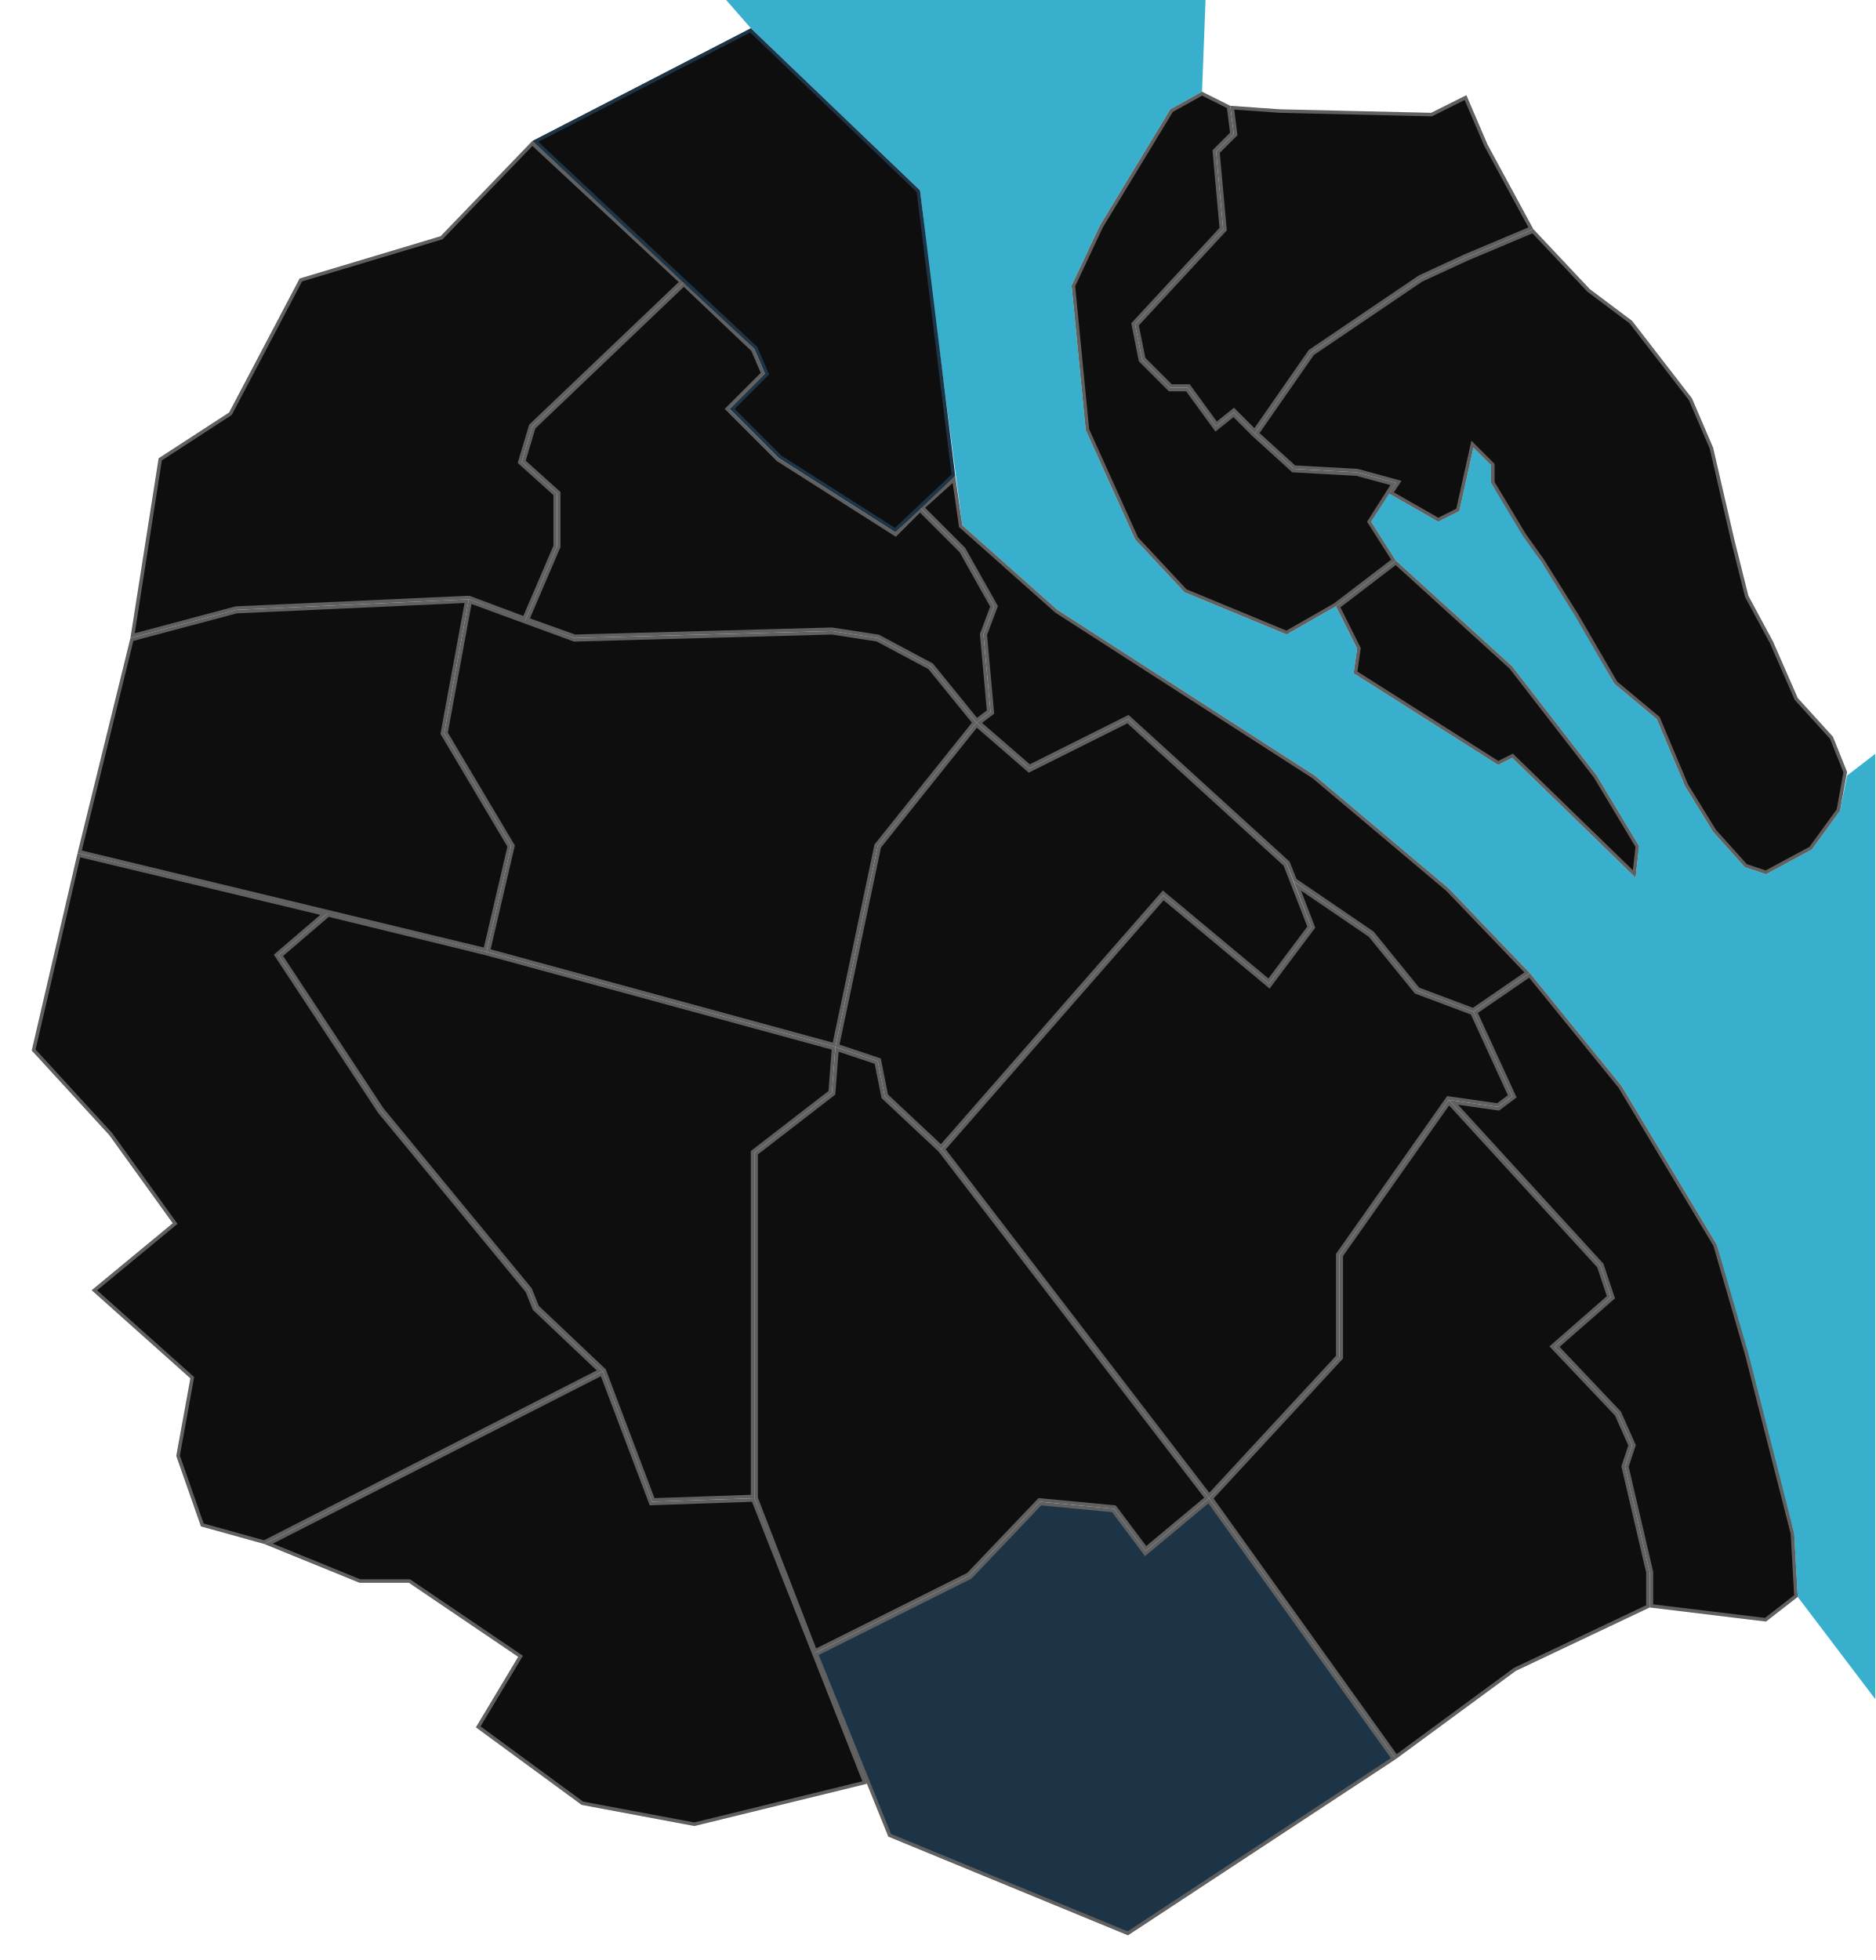
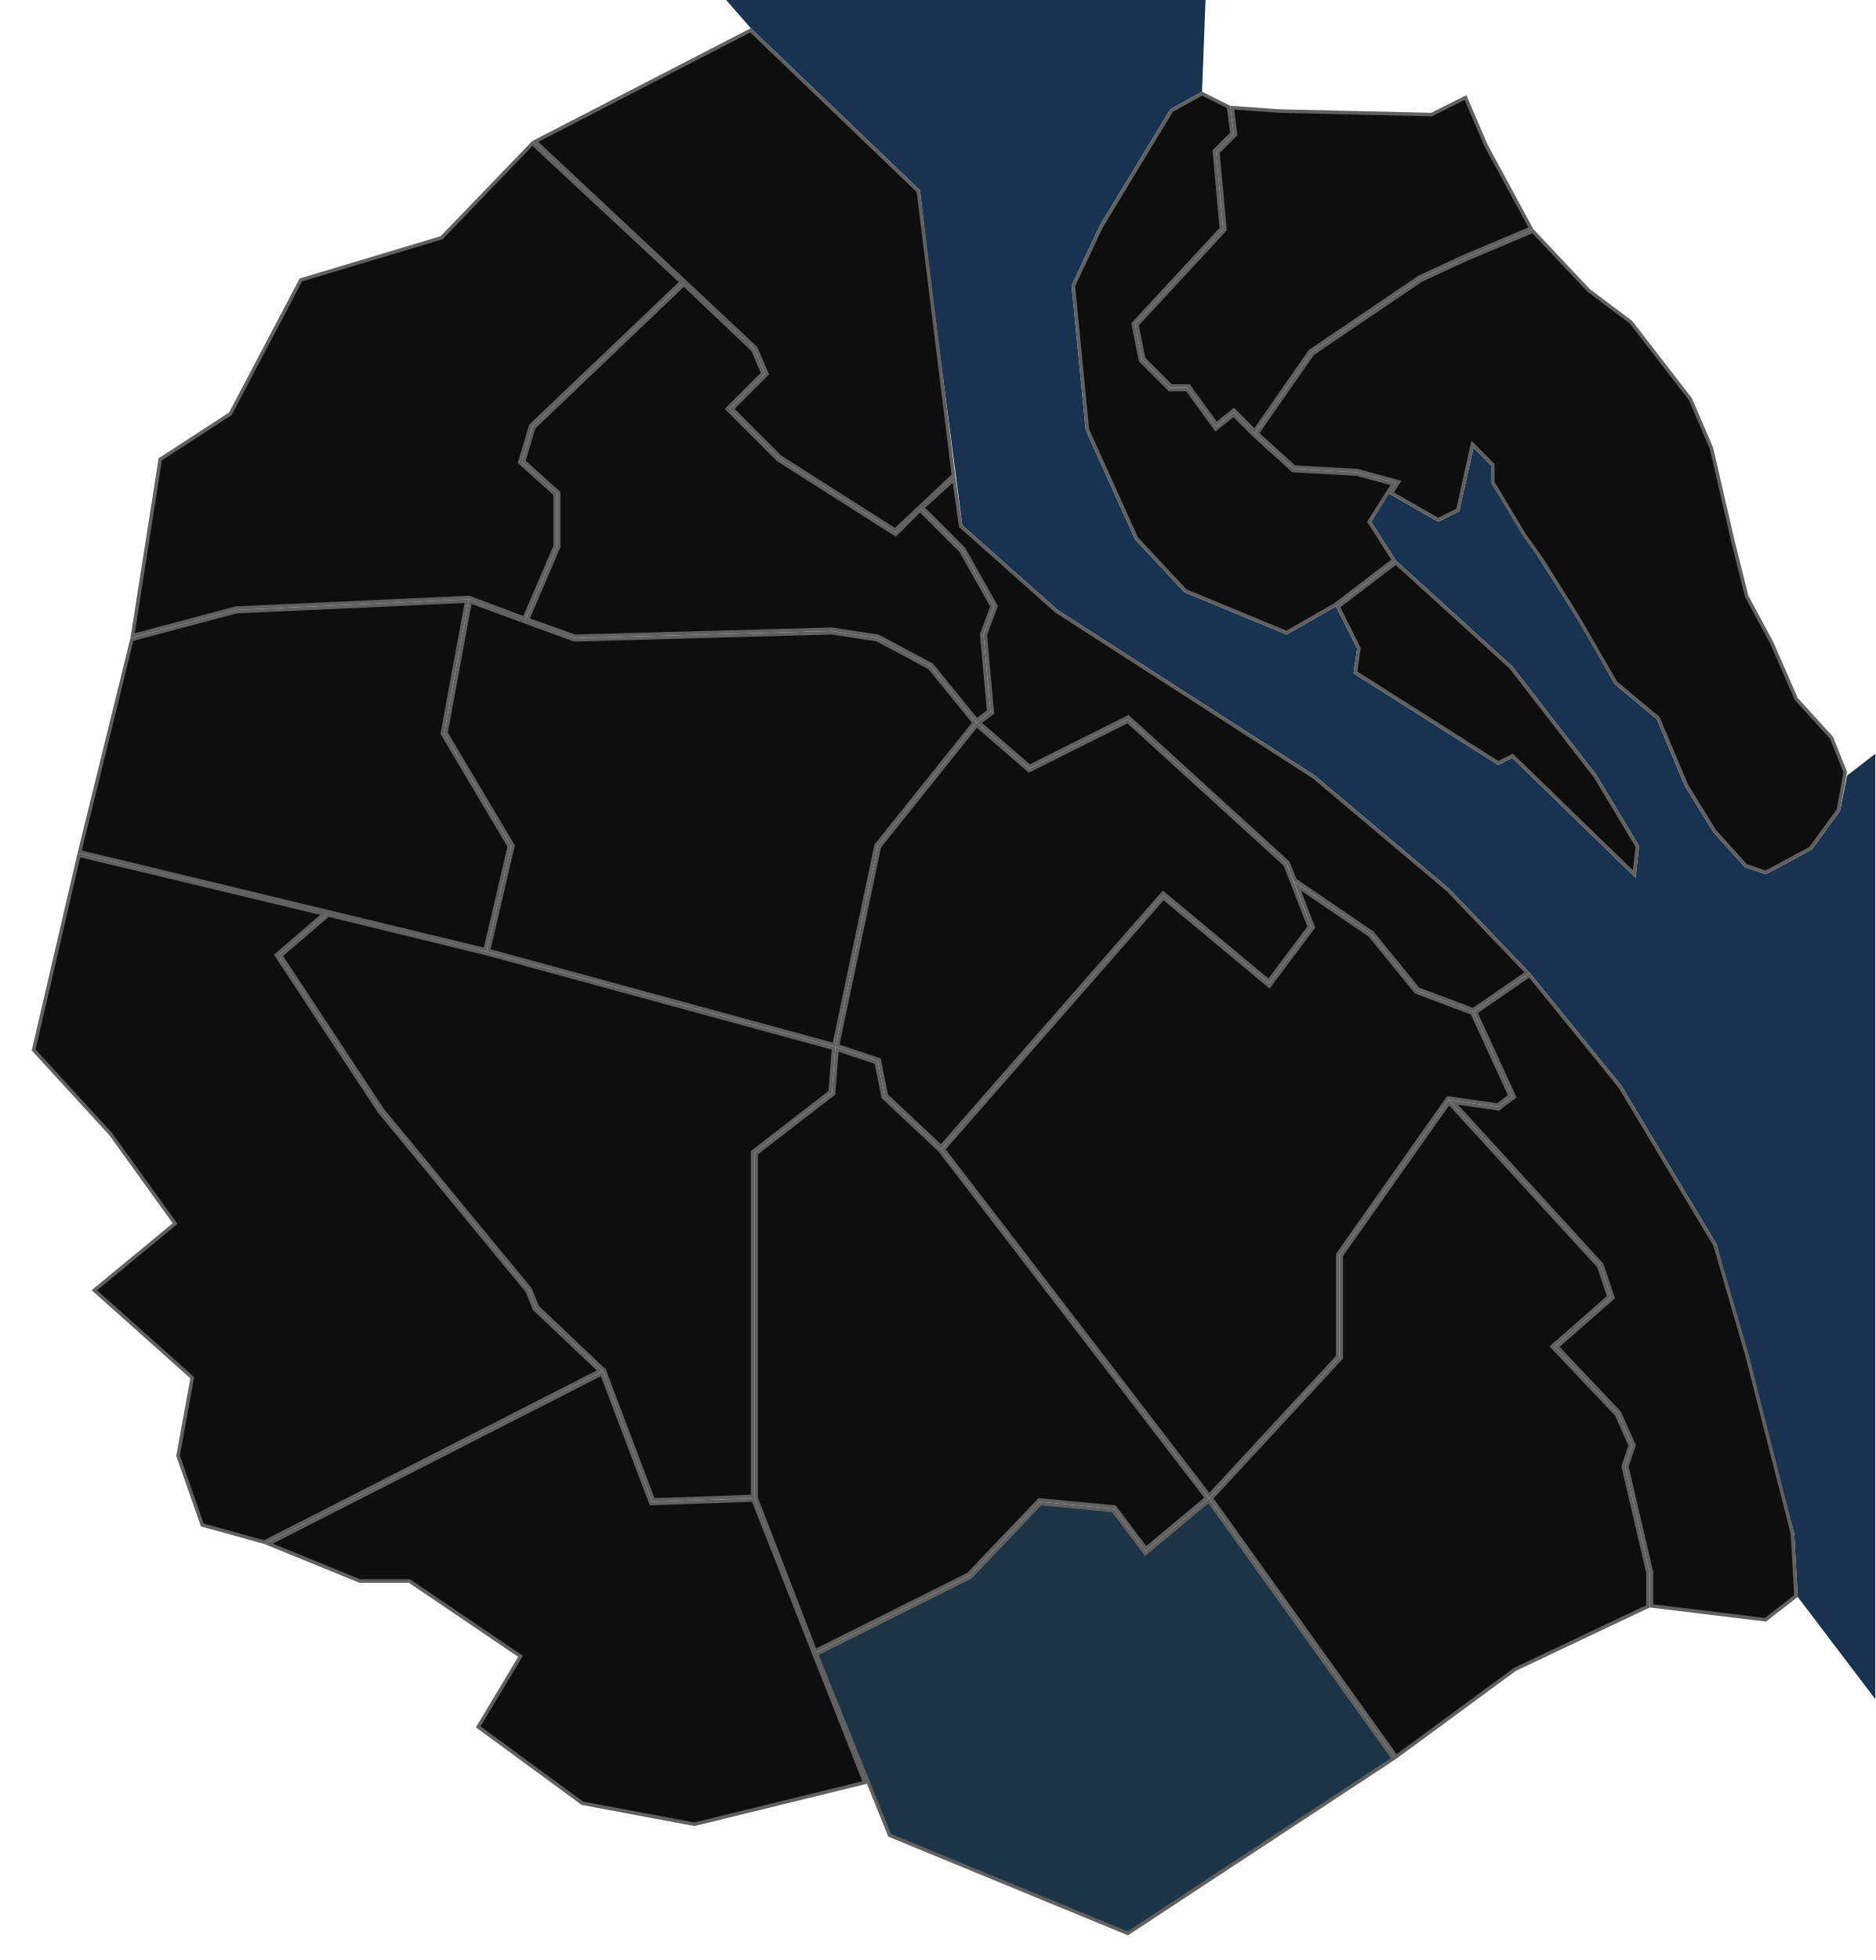
<svg xmlns="http://www.w3.org/2000/svg" width="266" height="278" viewBox="0 0 266 278" fill="none">
  <path d="M124.745 150.451L124.717 150.309L124.579 150.263L118.791 148.333L124.732 120.11L138.533 102.859L145.836 109.189L145.962 109.298L146.112 109.224L159.958 102.3L182.288 122.645L185.717 131.461L179.958 139.139L165.16 126.808L164.973 126.652L164.812 126.835L133.482 162.641L125.729 155.372L124.745 150.451Z" fill="#0E0E0F" stroke="#606060" stroke-width="0.5" />
  <path d="M175.248 18.969L174.786 15.271L181.482 15.749L181.482 15.75L181.494 15.75L202.994 16.25L203.056 16.251L203.112 16.224L207.875 13.842L210.77 20.599L210.775 20.609L210.78 20.619L217.149 32.377L207.903 36.27L207.903 36.27L207.895 36.273L201.395 39.273L201.377 39.282L201.36 39.293L185.86 49.793L185.821 49.819L185.795 49.857L177.965 61.112L175.177 58.323L175.019 58.165L174.844 58.305L172.548 60.141L168.702 54.853L168.627 54.75H168.5H166.104L162.23 50.877L161.27 46.076L173.683 32.67L173.759 32.588L173.749 32.477L172.76 21.594L175.177 19.177L175.263 19.09L175.248 18.969Z" fill="#0E0E0F" stroke="#606060" stroke-width="0.5" />
-   <path d="M130.5 27L106.5 4L103 0H171L170.5 13L166 15.5L156 32L152 40.5L154 61L161 76.5L168 84L182.5 90L189.5 86L192.5 92L192 95.5L212.5 108.5L214.5 107.5L232 124.5L232.5 120L226.5 110L214.5 94.5L198 79.5L194.5 74L197 70L204 74L207 72.5L209 63.5L211.5 66V68.5L218.5 79.5L224.5 89L229 97L235 102L239 111.5L243 118L247.5 123L250.5 124L257 120.5L261 115L262 110L266 106.925V241L255 226.5L254.5 217.5L246.5 188L243.5 176.5L230 154L217 138L205.5 126L186.5 110L150 86.5L136.5 74.5L132 40L130.5 27Z" fill="#38AFCD" />
+   <path d="M130.5 27L106.5 4L103 0H171L170.5 13L166 15.5L156 32L152 40.5L154 61L161 76.5L168 84L182.5 90L189.5 86L192.5 92L192 95.5L212.5 108.5L214.5 107.5L232 124.5L232.5 120L226.5 110L214.5 94.5L198 79.5L194.5 74L197 70L204 74L207 72.5L209 63.5L211.5 66V68.5L218.5 79.5L224.5 89L229 97L235 102L239 111.5L243 118L247.5 123L250.5 124L257 120.5L261 115L262 110L266 106.925V241L255 226.5L254.5 217.5L246.5 188L243.5 176.5L230 154L217 138L205.5 126L186.5 110L150 86.5L136.5 74.5L132 40L130.5 27Z" fill="#193250" />
  <path d="M208.756 63.446L206.782 72.33L204.008 73.717L197.357 69.916L198.208 68.639L198.4 68.35L198.066 68.259L192.566 66.759L192.54 66.752L192.514 66.75L183.602 66.255L178.331 61.463L186.179 50.181L201.623 39.718L208.101 36.729L217.437 32.798L225.318 41.171L225.333 41.187L225.35 41.2L231.323 45.68L239.783 56.628L242.761 63.578L245.756 76.556L245.757 76.561L247.757 84.561L247.765 84.591L247.78 84.618L251.275 91.109L254.771 99.1L254.787 99.138L254.815 99.168L259.785 104.635L261.741 109.526L260.764 114.899L256.831 120.307L250.477 123.729L247.642 122.784L243.201 117.85L239.223 111.385L235.23 101.903L235.207 101.847L235.16 101.808L229.194 96.836L223.716 87.375L223.716 87.375L223.712 87.368L218.712 79.368L218.708 79.361L218.703 79.355L216.209 75.863L211.75 68.431V66V65.896L211.677 65.823L209.177 63.323L208.855 63.001L208.756 63.446Z" fill="#0E0E0F" stroke="#606060" stroke-width="0.5" />
  <path d="M232.242 120.056L231.808 123.965L214.674 107.321L214.547 107.197L214.388 107.276L212.515 108.213L192.27 95.375L192.747 92.035L192.759 91.958L192.724 91.888L189.816 86.073L197.986 79.825L214.316 94.67L226.293 110.141L232.242 120.056Z" fill="#0E0E0F" stroke="#606060" stroke-width="0.5" />
  <path d="M172.656 60.695L174.981 58.835L177.823 61.677L177.823 61.677L177.832 61.685L183.332 66.685L183.398 66.745L183.486 66.75L192.46 67.248L197.607 68.652L194.289 73.866L194.204 74L194.289 74.134L197.666 79.441L189.361 85.791L182.482 89.722L168.146 83.79L161.211 76.36L154.245 60.935L152.255 40.544L156.221 32.118L166.179 15.686L170.506 13.283L174.269 15.164L174.737 18.91L172.323 21.323L172.24 21.406L172.251 21.523L173.241 32.412L160.817 45.83L160.73 45.924L160.755 46.049L161.755 51.049L161.77 51.123L161.823 51.177L165.823 55.177L165.896 55.25H166H168.373L172.298 60.647L172.452 60.859L172.656 60.695Z" fill="#0E0E0F" stroke="#606060" stroke-width="0.5" />
  <path d="M92.266 213.088L92.33 213.256L92.509 213.25L106.832 212.756L122.662 252.825L98.493 258.744L82.602 255.765L67.832 244.933L73.714 235.129L73.836 234.926L73.64 234.793L58.14 224.293L58.077 224.25H58H51.049L38.1 218.974L85.365 194.85L92.266 213.088Z" fill="#0E0E0F" stroke="#606060" stroke-width="0.5" />
  <path d="M53.791 157.638L53.799 157.649L53.807 157.659L74.782 183.129L75.768 185.593L75.788 185.644L75.828 185.681L85.071 194.438L37.473 218.733L28.693 216.294L25.258 206.48L27.246 195.545L27.271 195.407L27.166 195.314L13.384 183.007L24.659 173.693L24.84 173.544L24.703 173.354L15.703 160.854L15.694 160.842L15.684 160.831L4.773 148.928L11.187 121.302L45.965 129.629L39.337 135.31L39.17 135.454L39.291 135.638L53.791 157.638Z" fill="#0E0E0F" stroke="#606060" stroke-width="0.5" />
  <path d="M214.65 155.7L214.811 155.579L214.727 155.396L209.315 143.587L216.951 138.337L229.795 154.144L243.269 176.601L247.759 192.066L254.252 217.538L254.743 226.383L250.428 229.739L234.25 227.778V223V222.971L234.243 222.943L230.76 208.012L231.737 205.079L231.768 204.987L231.728 204.898L229.728 200.398L229.711 200.359L229.681 200.328L220.86 191.017L228.665 184.188L228.79 184.079L228.737 183.921L227.237 179.421L227.22 179.37L227.184 179.331L206.156 156.346L212.465 157.247L212.567 157.262L212.65 157.2L214.65 155.7Z" fill="#0E0E0F" stroke="#606060" stroke-width="0.5" />
  <path d="M136.677 77.823L130.863 72.01L135.319 67.999L136.253 74.535L136.265 74.626L136.334 74.687L149.834 86.687L149.848 86.7L149.865 86.71L186.351 110.202L205.329 126.183L216.616 137.961L208.966 143.22L201.151 140.29L194.694 132.342L194.671 132.314L194.641 132.293L183.704 124.836L182.732 122.407L182.711 122.354L182.668 122.315L160.168 101.815L160.042 101.7L159.888 101.776L146.038 108.702L138.898 102.514L140.65 101.2L140.762 101.116L140.749 100.977L139.754 90.034L141.234 86.088L141.275 85.979L141.218 85.877L136.718 77.877L136.701 77.847L136.677 77.823Z" fill="#0E0E0F" stroke="#606060" stroke-width="0.5" />
  <path d="M81.54 90.249L74.835 87.854L79.23 77.599L79.25 77.551V77.5V70V69.889L79.167 69.814L74.285 65.42L75.72 60.635L97 40.345L106.79 49.646L108.204 52.943L103.323 57.823L103.146 58L103.323 58.177L110.323 65.177L110.343 65.196L110.366 65.211L126.866 75.711L127.035 75.819L127.177 75.677L130.5 72.354L136.299 78.153L140.725 86.021L139.266 89.912L139.246 89.966L139.251 90.023L140.238 100.884L138.542 102.156L132.194 94.342L132.162 94.303L132.118 94.279L124.618 90.279L124.58 90.259L124.538 90.253L118.038 89.253L118.016 89.249L117.993 89.25L81.54 90.249Z" fill="#0E0E0F" stroke="#606060" stroke-width="0.5" />
  <path d="M33.436 86.258L18.806 90.159L22.73 65.149L32.636 58.71L32.691 58.674L32.721 58.616L42.672 39.709L62.572 33.739L62.635 33.721L62.68 33.673L75.51 20.35L96.635 40.002L75.328 60.319L75.28 60.365L75.26 60.428L73.76 65.428L73.715 65.58L73.833 65.686L78.75 70.111V77.449L74.364 87.682L66.588 84.766L66.54 84.748L66.489 84.75L33.489 86.25L33.462 86.251L33.436 86.258Z" fill="#0E0E0F" stroke="#606060" stroke-width="0.5" />
  <path d="M137.612 223.724L137.651 223.704L137.681 223.672L147.597 213.26L157.866 214.238L162.3 220.15L162.458 220.361L162.66 220.192L171.453 212.864L197.645 249.434L159.973 274.219L126.192 260.309L115.818 234.62L137.612 223.724Z" fill="#1D3446" stroke="#606060" stroke-width="0.5" />
  <path d="M171.155 212.462L162.542 219.639L158.2 213.85L158.134 213.762L158.024 213.751L147.524 212.751L147.403 212.74L147.319 212.828L137.349 223.296L115.634 234.153L107.25 212.453V163.623L118.153 155.198L118.241 155.13L118.249 155.019L118.725 148.838L124.283 150.691L125.255 155.549L125.271 155.628L125.329 155.682L133.314 163.168L171.155 212.462Z" fill="#0E0E0F" stroke="#606060" stroke-width="0.5" />
  <path d="M62.754 103.955L62.737 104.047L62.785 104.128L72.234 120.041L68.814 134.698L11.303 120.816L18.707 90.703L33.538 86.749L66.197 85.264L62.754 103.955Z" fill="#0E0E0F" stroke="#606060" stroke-width="0.5" />
  <path d="M106.847 163.302L106.75 163.377V163.5V212.258L92.67 212.744L85.734 194.412L85.713 194.358L85.672 194.319L76.212 185.356L75.232 182.907L75.218 182.871L75.193 182.841L54.201 157.351L39.83 135.546L46.565 129.773L68.937 135.242L68.941 135.243L118.235 148.687L117.759 154.87L106.847 163.302Z" fill="#0E0E0F" stroke="#606060" stroke-width="0.5" />
-   <path d="M107.23 49.401L107.209 49.353L107.171 49.318L75.93 20.06L106.456 4.304L130.263 27.119L135.236 67.405L126.97 75.185L110.657 64.804L103.854 58L108.677 53.177L108.796 53.057L108.73 52.901L107.23 49.401Z" fill="#0E0E0F" stroke="#1D3446" stroke-width="0.5" />
+   <path d="M107.23 49.401L107.209 49.353L107.171 49.318L75.93 20.06L106.456 4.304L130.263 27.119L135.236 67.405L126.97 75.185L110.657 64.804L103.854 58L108.677 53.177L108.796 53.057L108.73 52.901L107.23 49.401Z" fill="#0E0E0F" stroke="#606060" stroke-width="0.5" />
  <path d="M214.852 236.799L198.056 249.149L171.822 212.52L190.184 192.67L190.25 192.598V192.5V178.079L205.525 156.398L226.78 179.63L228.21 183.921L220.335 190.812L220.14 190.983L220.319 191.172L229.289 200.641L231.232 205.013L230.263 207.921L230.24 207.988L230.257 208.057L233.75 223.029V227.842L214.893 236.774L214.871 236.784L214.852 236.799Z" fill="#0E0E0F" stroke="#606060" stroke-width="0.5" />
  <path d="M124.305 119.844L124.268 119.89L124.255 119.948L118.31 148.189L69.298 134.822L72.743 120.057L72.766 119.959L72.715 119.872L63.263 103.953L66.692 85.337L81.414 90.735L81.459 90.751L81.507 90.75L117.984 89.751L124.42 90.741L131.838 94.697L138.179 102.501L124.305 119.844Z" fill="#0E0E0F" stroke="#606060" stroke-width="0.5" />
  <path d="M186.233 131.41L184.021 125.658L194.329 132.686L200.806 140.658L200.849 140.71L200.912 140.734L208.816 143.698L214.189 155.421L212.433 156.738L205.535 155.753L205.384 155.731L205.296 155.856L189.796 177.856L189.75 177.921V178V192.402L171.518 212.113L133.823 163.01L165.027 127.348L179.84 139.692L180.042 139.861L180.2 139.65L186.2 131.65L186.283 131.539L186.233 131.41Z" fill="#0E0E0F" stroke="#606060" stroke-width="0.5" />
</svg>
